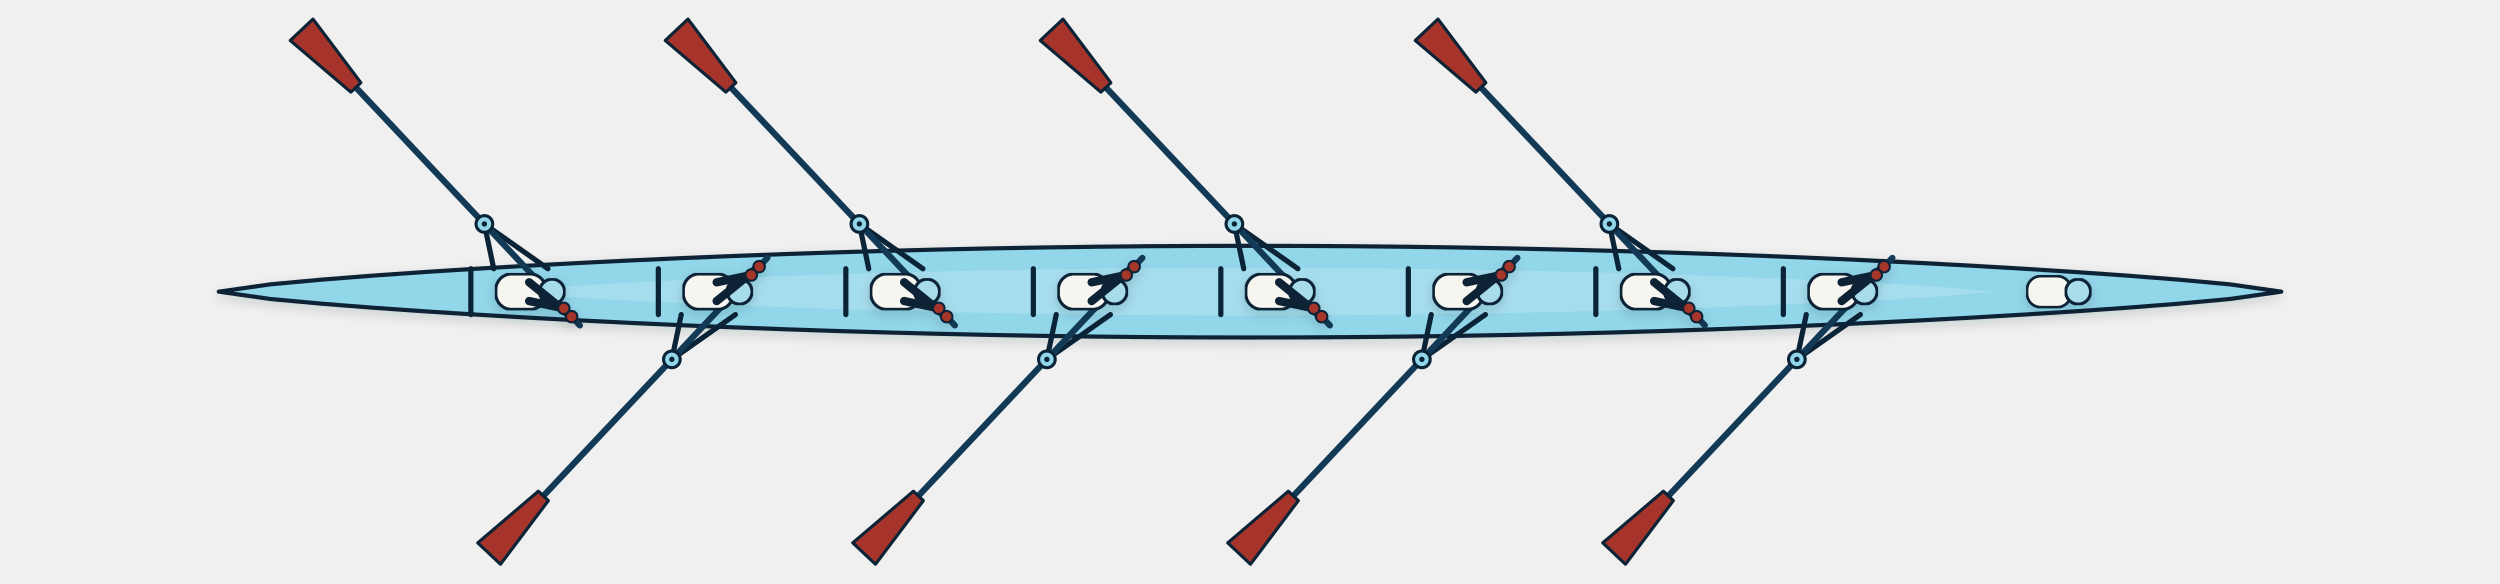
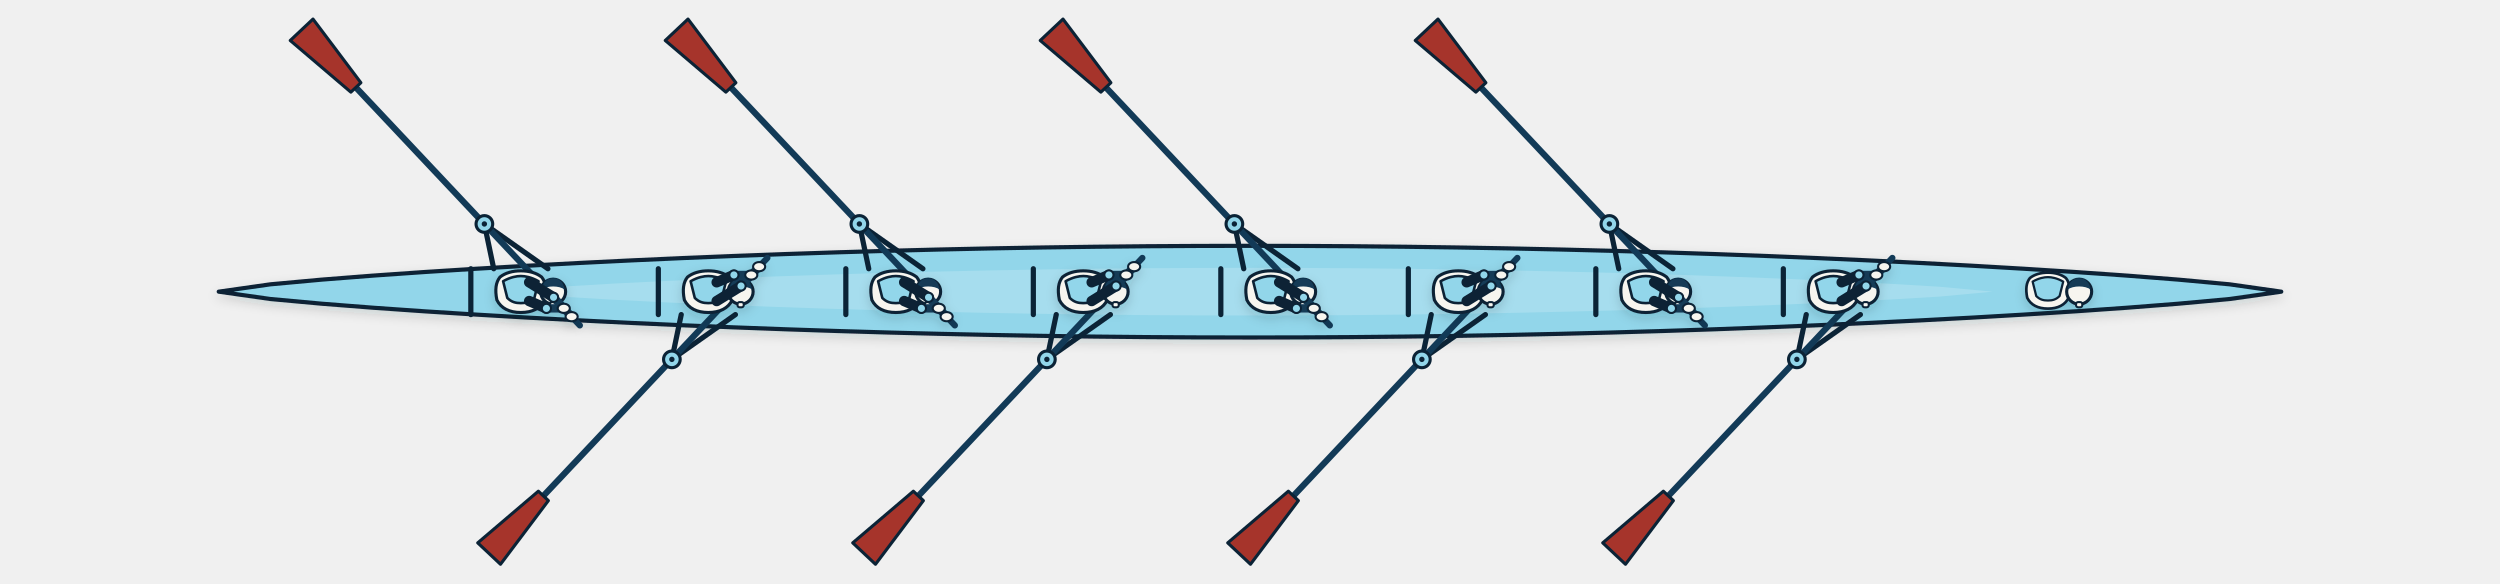
<svg xmlns="http://www.w3.org/2000/svg" viewBox="0 0 2400 560" role="img" aria-labelledby="title desc">
  <defs>
    <style>
    .hull{stroke:#0B2336;stroke-width:4;stroke-linejoin:round}
    .hull-highlight{stroke:none}
    .tech{stroke:#0B2336;stroke-width:5;stroke-linecap:round;stroke-linejoin:round;fill:none}
    .shaft{stroke:#123A57;stroke-width:6;stroke-linecap:round}
    .seat{fill:#123A57;stroke:#0B2336;stroke-width:3}
    .foot{stroke:#0B2336;stroke-width:5;stroke-linecap:round}
-     .rower{fill:#F7F5EF;stroke:#0B2336;stroke-width:3}
-     .head{fill:#A9DCEB;stroke:#0B2336;stroke-width:3}
-     .arm{stroke:#0B2336;stroke-width:8;stroke-linecap:round}
-     .hand{fill:#A6342B;stroke:#0B2336;stroke-width:2}
+     .rower-body{fill:#F7F5EF;stroke:#0B2336;stroke-width:3;stroke-linejoin:round}
+     .rower-shirt{fill:#92D6EA;stroke:#0B2336;stroke-width:2.5;stroke-linejoin:round}
+     .rower-head{fill:#F7F5EF;stroke:#0B2336;stroke-width:3}
+     .rower-hair{fill:#123A57}
+     .rower-neck{fill:#F7F5EF;stroke:#0B2336;stroke-width:2}
+     .arm-upper{stroke:#0B2336;stroke-width:10;stroke-linecap:round;fill:none}
+     .arm-lower{stroke:#123A57;stroke-width:8;stroke-linecap:round;fill:none}
+     .elbow{fill:#92D6EA;stroke:#0B2336;stroke-width:2}
+     .hand{fill:#F7F5EF;stroke:#0B2336;stroke-width:2}
    .oarlock{fill:#92D6EA;stroke:#0B2336;stroke-width:3}
    .blade{fill:#A6342B;stroke:#0B2336;stroke-width:3;stroke-linejoin:round}
  </style>
    <filter id="ae-shadow-filter" x="-20%" y="-30%" width="140%" height="160%">
      <feDropShadow dx="0" dy="4" stdDeviation="5" flood-color="#0B2336" flood-opacity="0.16" />
    </filter>
    <symbol id="ae-seat" viewBox="-18 -12 36 24">
      <rect x="-18" y="-12" width="36" height="24" rx="6" class="seat" />
    </symbol>
    <symbol id="ae-oarlock" viewBox="-10 -10 20 20">
      <circle r="8" class="oarlock" />
      <circle r="2.6" fill="#0B2336" />
    </symbol>
-     <symbol id="ae-head" viewBox="-13 -13 26 26">
-       <circle r="12" class="head" />
-     </symbol>
-     <symbol id="ae-torso" viewBox="-25 -18 50 36">
-       <rect x="-24" y="-17" width="48" height="34" rx="15" class="rower" />
+     <symbol id="ae-head" viewBox="-16 -16 32 32">
+       <circle cx="0" cy="0" r="12" class="rower-head" />
+       <path d="M -11 -2 C -10 -10 -5 -13 0 -13 C 6 -13 10 -9 11 -2 C 6 -6 -6 -6 -11 -2 Z" class="rower-hair" />
+       <rect x="-3" y="10" width="6" height="5" rx="2" class="rower-neck" />
+     </symbol>
+     <symbol id="ae-torso" viewBox="-28 -22 56 44">
+       <path d="M -20 -14 C -15 -18 -8 -20 0 -20 C 8 -20 15 -18 20 -14 C 24 -9 25 -2 23 8 C 19 16 11 20 0 20 C -11 20 -19 16 -23 8 C -25 -2 -24 -9 -20 -14 Z" class="rower-body" />
+       <path d="M -17 -10 C -10 -14 -4 -15 0 -15 C 4 -15 10 -14 17 -10 L 13 6 C 9 10 5 11 0 11 C -5 11 -9 10 -13 6 Z" class="rower-shirt" />
    </symbol>
  </defs>
  <g id="boat-8plus">
    <path d="M 210 280 L 259.5 272.96 L 309 268.43 L 358.5 264.56 L 408 261.11 L 457.5 257.97 L 507 255.08 L 556.5 252.43 L 606 249.99 L 655.5 247.75 L 705 245.72 L 754.5 243.88 L 804 242.23 L 853.5 240.77 L 903 239.51 L 952.5 238.44 L 1002 237.56 L 1051.5 236.88 L 1101 236.39 L 1150.5 236.1 L 1200 236 L 1249.5 236.1 L 1299 236.39 L 1348.5 236.88 L 1398 237.56 L 1447.5 238.44 L 1497 239.51 L 1546.5 240.77 L 1596 242.23 L 1645.5 243.88 L 1695 245.72 L 1744.5 247.75 L 1794 249.99 L 1843.5 252.43 L 1893 255.08 L 1942.5 257.97 L 1992 261.11 L 2041.5 264.56 L 2091 268.43 L 2140.5 272.96 L 2190 280 L 2190 280 L 2140.5 287.04 L 2091 291.57 L 2041.5 295.44 L 1992 298.89 L 1942.5 302.03 L 1893 304.92 L 1843.5 307.57 L 1794 310.01 L 1744.5 312.25 L 1695 314.28 L 1645.5 316.12 L 1596 317.77 L 1546.5 319.23 L 1497 320.49 L 1447.5 321.56 L 1398 322.44 L 1348.5 323.12 L 1299 323.61 L 1249.5 323.9 L 1200 324 L 1150.5 323.9 L 1101 323.61 L 1051.5 323.12 L 1002 322.44 L 952.5 321.56 L 903 320.49 L 853.5 319.23 L 804 317.77 L 754.5 316.12 L 705 314.28 L 655.5 312.25 L 606 310.01 L 556.5 307.57 L 507 304.92 L 457.5 302.03 L 408 298.89 L 358.5 295.44 L 309 291.57 L 259.5 287.04 L 210 280 Z" fill="#92D6EA" class="hull" filter="url(#ae-shadow-filter)" />
    <path d="M 487.2 280 L 538.11 275.27 L 589.03 272.25 L 639.94 269.69 L 690.86 267.46 L 741.77 265.47 L 792.69 263.72 L 843.6 262.17 L 894.51 260.84 L 945.43 259.7 L 996.34 258.78 L 1047.26 258.05 L 1098.17 257.53 L 1149.09 257.22 L 1200 257.12 L 1250.91 257.22 L 1301.83 257.53 L 1352.74 258.05 L 1403.66 258.78 L 1454.57 259.7 L 1505.49 260.84 L 1556.4 262.17 L 1607.31 263.72 L 1658.23 265.47 L 1709.14 267.46 L 1760.06 269.69 L 1810.97 272.25 L 1861.89 275.27 L 1912.8 280 L 1912.8 280 L 1861.89 284.73 L 1810.97 287.75 L 1760.06 290.31 L 1709.14 292.54 L 1658.23 294.53 L 1607.31 296.28 L 1556.4 297.83 L 1505.49 299.16 L 1454.57 300.3 L 1403.66 301.22 L 1352.74 301.95 L 1301.83 302.47 L 1250.91 302.78 L 1200 302.88 L 1149.09 302.78 L 1098.17 302.47 L 1047.26 301.95 L 996.34 301.22 L 945.43 300.3 L 894.51 299.16 L 843.6 297.83 L 792.69 296.28 L 741.77 294.53 L 690.86 292.54 L 639.94 290.31 L 589.03 287.75 L 538.11 284.73 L 487.2 280 Z" fill="#FFFFFF" opacity=".18" class="hull-highlight" />
    <g id="crew-and-riggers">
      <g id="seat-1">
        <use href="#ae-seat" x="482" y="268" width="36" height="24" />
      </g>
      <g id="foot-stretcher-1">
        <line x1="452" y1="258" x2="452" y2="302" class="foot" />
      </g>
      <g id="rigger-port-1" class="tech">
        <line x1="474" y1="258" x2="465" y2="215" />
        <line x1="526" y1="258" x2="465" y2="215" />
      </g>
      <g id="sweep-oar-port-1">
        <line x1="556.65" y1="312.38" x2="341.63" y2="83.92" class="shaft" />
        <polygon points="346.44,79.4 300.47,18.3 278.62,38.86 336.83,88.45" class="blade" />
        <use href="#ae-oarlock" x="455" y="205" width="20" height="20" />
      </g>
      <g id="rower-1" filter="url(#ae-shadow-filter)">
-         <use href="#ae-torso" x="475" y="262" width="50" height="36" />
-         <use href="#ae-head" x="517" y="267" width="26" height="26" />
-         <line x1="508" y1="271" x2="548.77" y2="304.01" class="arm" />
-         <line x1="508" y1="289" x2="541.23" y2="295.99" class="arm" />
-         <circle cx="548.77" cy="304.01" r="5.5" class="hand" />
-         <circle cx="541.23" cy="295.99" r="5.5" class="hand" />
+         <use href="#ae-torso" x="472" y="258" width="56" height="44" />
+         <use href="#ae-head" x="515" y="264" width="32" height="32" />
+         <line x1="508" y1="271" x2="531.4" y2="285.44" class="arm-upper" />
+         <line x1="531.4" y1="285.44" x2="548.77" y2="304.01" class="arm-lower" />
+         <circle cx="531.4" cy="285.44" r="4.4" class="elbow" />
+         <ellipse cx="548.77" cy="304.01" rx="5.8" ry="4.4" class="hand" />
+         <line x1="508" y1="289" x2="524.56" y2="296.06" class="arm-upper" />
+         <line x1="524.56" y1="296.06" x2="541.23" y2="295.99" class="arm-lower" />
+         <circle cx="524.56" cy="296.06" r="4.4" class="elbow" />
+         <ellipse cx="541.23" cy="295.99" rx="5.8" ry="4.4" class="hand" />
      </g>
      <g id="seat-2">
        <use href="#ae-seat" x="662" y="268" width="36" height="24" />
      </g>
      <g id="foot-stretcher-2">
        <line x1="632" y1="258" x2="632" y2="302" class="foot" />
      </g>
      <g id="rigger-starboard-2" class="tech">
        <line x1="654" y1="302" x2="645" y2="345" />
        <line x1="706" y1="302" x2="645" y2="345" />
      </g>
      <g id="sweep-oar-starboard-2">
        <line x1="736.65" y1="247.62" x2="521.63" y2="476.08" class="shaft" />
        <polygon points="516.83,471.55 458.62,521.14 480.47,541.7 526.44,480.6" class="blade" />
        <use href="#ae-oarlock" x="635" y="335" width="20" height="20" />
      </g>
      <g id="rower-2" filter="url(#ae-shadow-filter)">
-         <use href="#ae-torso" x="655" y="262" width="50" height="36" />
-         <use href="#ae-head" x="697" y="267" width="26" height="26" />
-         <line x1="688" y1="289" x2="728.77" y2="255.99" class="arm" />
-         <line x1="688" y1="271" x2="721.23" y2="264.01" class="arm" />
-         <circle cx="728.77" cy="255.99" r="5.5" class="hand" />
-         <circle cx="721.23" cy="264.01" r="5.5" class="hand" />
+         <use href="#ae-torso" x="652" y="258" width="56" height="44" />
+         <use href="#ae-head" x="695" y="264" width="32" height="32" />
+         <line x1="688" y1="289" x2="711.4" y2="274.56" class="arm-upper" />
+         <line x1="711.4" y1="274.56" x2="728.77" y2="255.99" class="arm-lower" />
+         <circle cx="711.4" cy="274.56" r="4.4" class="elbow" />
+         <ellipse cx="728.77" cy="255.99" rx="5.8" ry="4.4" class="hand" />
+         <line x1="688" y1="271" x2="704.56" y2="263.94" class="arm-upper" />
+         <line x1="704.56" y1="263.94" x2="721.23" y2="264.01" class="arm-lower" />
+         <circle cx="704.56" cy="263.94" r="4.4" class="elbow" />
+         <ellipse cx="721.23" cy="264.01" rx="5.8" ry="4.4" class="hand" />
      </g>
      <g id="seat-3">
        <use href="#ae-seat" x="842" y="268" width="36" height="24" />
      </g>
      <g id="foot-stretcher-3">
        <line x1="812" y1="258" x2="812" y2="302" class="foot" />
      </g>
      <g id="rigger-port-3" class="tech">
        <line x1="834" y1="258" x2="825" y2="215" />
        <line x1="886" y1="258" x2="825" y2="215" />
      </g>
      <g id="sweep-oar-port-3">
        <line x1="916.65" y1="312.38" x2="701.63" y2="83.92" class="shaft" />
        <polygon points="706.44,79.4 660.47,18.3 638.62,38.86 696.83,88.45" class="blade" />
        <use href="#ae-oarlock" x="815" y="205" width="20" height="20" />
      </g>
      <g id="rower-3" filter="url(#ae-shadow-filter)">
-         <use href="#ae-torso" x="835" y="262" width="50" height="36" />
-         <use href="#ae-head" x="877" y="267" width="26" height="26" />
-         <line x1="868" y1="271" x2="908.77" y2="304.01" class="arm" />
-         <line x1="868" y1="289" x2="901.23" y2="295.99" class="arm" />
-         <circle cx="908.77" cy="304.01" r="5.5" class="hand" />
-         <circle cx="901.23" cy="295.99" r="5.5" class="hand" />
+         <use href="#ae-torso" x="832" y="258" width="56" height="44" />
+         <use href="#ae-head" x="875" y="264" width="32" height="32" />
+         <line x1="868" y1="271" x2="891.4" y2="285.44" class="arm-upper" />
+         <line x1="891.4" y1="285.44" x2="908.77" y2="304.01" class="arm-lower" />
+         <circle cx="891.4" cy="285.44" r="4.4" class="elbow" />
+         <ellipse cx="908.77" cy="304.01" rx="5.8" ry="4.4" class="hand" />
+         <line x1="868" y1="289" x2="884.56" y2="296.06" class="arm-upper" />
+         <line x1="884.56" y1="296.06" x2="901.23" y2="295.99" class="arm-lower" />
+         <circle cx="884.56" cy="296.06" r="4.4" class="elbow" />
+         <ellipse cx="901.23" cy="295.99" rx="5.8" ry="4.4" class="hand" />
      </g>
      <g id="seat-4">
        <use href="#ae-seat" x="1022" y="268" width="36" height="24" />
      </g>
      <g id="foot-stretcher-4">
        <line x1="992" y1="258" x2="992" y2="302" class="foot" />
      </g>
      <g id="rigger-starboard-4" class="tech">
        <line x1="1014" y1="302" x2="1005" y2="345" />
        <line x1="1066" y1="302" x2="1005" y2="345" />
      </g>
      <g id="sweep-oar-starboard-4">
        <line x1="1096.65" y1="247.62" x2="881.63" y2="476.08" class="shaft" />
        <polygon points="876.83,471.55 818.62,521.14 840.47,541.7 886.44,480.6" class="blade" />
        <use href="#ae-oarlock" x="995" y="335" width="20" height="20" />
      </g>
      <g id="rower-4" filter="url(#ae-shadow-filter)">
-         <use href="#ae-torso" x="1015" y="262" width="50" height="36" />
-         <use href="#ae-head" x="1057" y="267" width="26" height="26" />
-         <line x1="1048" y1="289" x2="1088.77" y2="255.99" class="arm" />
-         <line x1="1048" y1="271" x2="1081.23" y2="264.01" class="arm" />
-         <circle cx="1088.77" cy="255.99" r="5.5" class="hand" />
-         <circle cx="1081.23" cy="264.01" r="5.5" class="hand" />
+         <use href="#ae-torso" x="1012" y="258" width="56" height="44" />
+         <use href="#ae-head" x="1055" y="264" width="32" height="32" />
+         <line x1="1048" y1="289" x2="1071.4" y2="274.56" class="arm-upper" />
+         <line x1="1071.4" y1="274.56" x2="1088.77" y2="255.99" class="arm-lower" />
+         <circle cx="1071.4" cy="274.56" r="4.4" class="elbow" />
+         <ellipse cx="1088.77" cy="255.99" rx="5.8" ry="4.4" class="hand" />
+         <line x1="1048" y1="271" x2="1064.56" y2="263.94" class="arm-upper" />
+         <line x1="1064.56" y1="263.94" x2="1081.23" y2="264.01" class="arm-lower" />
+         <circle cx="1064.56" cy="263.94" r="4.4" class="elbow" />
+         <ellipse cx="1081.23" cy="264.01" rx="5.8" ry="4.4" class="hand" />
      </g>
      <g id="seat-5">
        <use href="#ae-seat" x="1202" y="268" width="36" height="24" />
      </g>
      <g id="foot-stretcher-5">
        <line x1="1172" y1="258" x2="1172" y2="302" class="foot" />
      </g>
      <g id="rigger-port-5" class="tech">
        <line x1="1194" y1="258" x2="1185" y2="215" />
        <line x1="1246" y1="258" x2="1185" y2="215" />
      </g>
      <g id="sweep-oar-port-5">
        <line x1="1276.65" y1="312.38" x2="1061.63" y2="83.92" class="shaft" />
        <polygon points="1066.44,79.4 1020.47,18.3 998.62,38.86 1056.83,88.45" class="blade" />
        <use href="#ae-oarlock" x="1175" y="205" width="20" height="20" />
      </g>
      <g id="rower-5" filter="url(#ae-shadow-filter)">
-         <use href="#ae-torso" x="1195" y="262" width="50" height="36" />
-         <use href="#ae-head" x="1237" y="267" width="26" height="26" />
-         <line x1="1228" y1="271" x2="1268.77" y2="304.01" class="arm" />
-         <line x1="1228" y1="289" x2="1261.23" y2="295.99" class="arm" />
-         <circle cx="1268.77" cy="304.01" r="5.5" class="hand" />
-         <circle cx="1261.23" cy="295.99" r="5.5" class="hand" />
+         <use href="#ae-torso" x="1192" y="258" width="56" height="44" />
+         <use href="#ae-head" x="1235" y="264" width="32" height="32" />
+         <line x1="1228" y1="271" x2="1251.4" y2="285.44" class="arm-upper" />
+         <line x1="1251.4" y1="285.44" x2="1268.77" y2="304.01" class="arm-lower" />
+         <circle cx="1251.4" cy="285.44" r="4.4" class="elbow" />
+         <ellipse cx="1268.77" cy="304.01" rx="5.8" ry="4.4" class="hand" />
+         <line x1="1228" y1="289" x2="1244.56" y2="296.06" class="arm-upper" />
+         <line x1="1244.56" y1="296.06" x2="1261.23" y2="295.99" class="arm-lower" />
+         <circle cx="1244.56" cy="296.06" r="4.4" class="elbow" />
+         <ellipse cx="1261.23" cy="295.99" rx="5.8" ry="4.4" class="hand" />
      </g>
      <g id="seat-6">
        <use href="#ae-seat" x="1382" y="268" width="36" height="24" />
      </g>
      <g id="foot-stretcher-6">
        <line x1="1352" y1="258" x2="1352" y2="302" class="foot" />
      </g>
      <g id="rigger-starboard-6" class="tech">
        <line x1="1374" y1="302" x2="1365" y2="345" />
        <line x1="1426" y1="302" x2="1365" y2="345" />
      </g>
      <g id="sweep-oar-starboard-6">
        <line x1="1456.65" y1="247.62" x2="1241.63" y2="476.08" class="shaft" />
        <polygon points="1236.83,471.55 1178.62,521.14 1200.47,541.7 1246.44,480.6" class="blade" />
        <use href="#ae-oarlock" x="1355" y="335" width="20" height="20" />
      </g>
      <g id="rower-6" filter="url(#ae-shadow-filter)">
-         <use href="#ae-torso" x="1375" y="262" width="50" height="36" />
-         <use href="#ae-head" x="1417" y="267" width="26" height="26" />
-         <line x1="1408" y1="289" x2="1448.77" y2="255.99" class="arm" />
-         <line x1="1408" y1="271" x2="1441.23" y2="264.01" class="arm" />
-         <circle cx="1448.77" cy="255.99" r="5.5" class="hand" />
-         <circle cx="1441.23" cy="264.01" r="5.5" class="hand" />
+         <use href="#ae-torso" x="1372" y="258" width="56" height="44" />
+         <use href="#ae-head" x="1415" y="264" width="32" height="32" />
+         <line x1="1408" y1="289" x2="1431.4" y2="274.56" class="arm-upper" />
+         <line x1="1431.4" y1="274.56" x2="1448.77" y2="255.99" class="arm-lower" />
+         <circle cx="1431.4" cy="274.56" r="4.4" class="elbow" />
+         <ellipse cx="1448.77" cy="255.99" rx="5.8" ry="4.4" class="hand" />
+         <line x1="1408" y1="271" x2="1424.56" y2="263.94" class="arm-upper" />
+         <line x1="1424.56" y1="263.94" x2="1441.23" y2="264.01" class="arm-lower" />
+         <circle cx="1424.56" cy="263.94" r="4.4" class="elbow" />
+         <ellipse cx="1441.23" cy="264.01" rx="5.8" ry="4.4" class="hand" />
      </g>
      <g id="seat-7">
        <use href="#ae-seat" x="1562" y="268" width="36" height="24" />
      </g>
      <g id="foot-stretcher-7">
        <line x1="1532" y1="258" x2="1532" y2="302" class="foot" />
      </g>
      <g id="rigger-port-7" class="tech">
        <line x1="1554" y1="258" x2="1545" y2="215" />
        <line x1="1606" y1="258" x2="1545" y2="215" />
      </g>
      <g id="sweep-oar-port-7">
        <line x1="1636.65" y1="312.38" x2="1421.63" y2="83.92" class="shaft" />
        <polygon points="1426.44,79.4 1380.47,18.3 1358.62,38.86 1416.83,88.45" class="blade" />
        <use href="#ae-oarlock" x="1535" y="205" width="20" height="20" />
      </g>
      <g id="rower-7" filter="url(#ae-shadow-filter)">
-         <use href="#ae-torso" x="1555" y="262" width="50" height="36" />
-         <use href="#ae-head" x="1597" y="267" width="26" height="26" />
-         <line x1="1588" y1="271" x2="1628.77" y2="304.01" class="arm" />
-         <line x1="1588" y1="289" x2="1621.23" y2="295.99" class="arm" />
-         <circle cx="1628.77" cy="304.01" r="5.5" class="hand" />
-         <circle cx="1621.23" cy="295.99" r="5.5" class="hand" />
+         <use href="#ae-torso" x="1552" y="258" width="56" height="44" />
+         <use href="#ae-head" x="1595" y="264" width="32" height="32" />
+         <line x1="1588" y1="271" x2="1611.4" y2="285.44" class="arm-upper" />
+         <line x1="1611.4" y1="285.44" x2="1628.77" y2="304.01" class="arm-lower" />
+         <circle cx="1611.4" cy="285.44" r="4.4" class="elbow" />
+         <ellipse cx="1628.77" cy="304.01" rx="5.8" ry="4.4" class="hand" />
+         <line x1="1588" y1="289" x2="1604.56" y2="296.06" class="arm-upper" />
+         <line x1="1604.56" y1="296.06" x2="1621.23" y2="295.99" class="arm-lower" />
+         <circle cx="1604.56" cy="296.06" r="4.4" class="elbow" />
+         <ellipse cx="1621.23" cy="295.99" rx="5.8" ry="4.4" class="hand" />
      </g>
      <g id="seat-8">
        <use href="#ae-seat" x="1742" y="268" width="36" height="24" />
      </g>
      <g id="foot-stretcher-8">
        <line x1="1712" y1="258" x2="1712" y2="302" class="foot" />
      </g>
      <g id="rigger-starboard-8" class="tech">
        <line x1="1734" y1="302" x2="1725" y2="345" />
        <line x1="1786" y1="302" x2="1725" y2="345" />
      </g>
      <g id="sweep-oar-starboard-8">
        <line x1="1816.65" y1="247.62" x2="1601.63" y2="476.08" class="shaft" />
        <polygon points="1596.83,471.55 1538.62,521.14 1560.47,541.7 1606.44,480.6" class="blade" />
        <use href="#ae-oarlock" x="1715" y="335" width="20" height="20" />
      </g>
      <g id="rower-8" filter="url(#ae-shadow-filter)">
-         <use href="#ae-torso" x="1735" y="262" width="50" height="36" />
-         <use href="#ae-head" x="1777" y="267" width="26" height="26" />
-         <line x1="1768" y1="289" x2="1808.77" y2="255.99" class="arm" />
-         <line x1="1768" y1="271" x2="1801.23" y2="264.01" class="arm" />
-         <circle cx="1808.77" cy="255.99" r="5.5" class="hand" />
-         <circle cx="1801.23" cy="264.01" r="5.5" class="hand" />
+         <use href="#ae-torso" x="1732" y="258" width="56" height="44" />
+         <use href="#ae-head" x="1775" y="264" width="32" height="32" />
+         <line x1="1768" y1="289" x2="1791.4" y2="274.56" class="arm-upper" />
+         <line x1="1791.4" y1="274.56" x2="1808.77" y2="255.99" class="arm-lower" />
+         <circle cx="1791.4" cy="274.56" r="4.4" class="elbow" />
+         <ellipse cx="1808.77" cy="255.99" rx="5.8" ry="4.4" class="hand" />
+         <line x1="1768" y1="271" x2="1784.56" y2="263.94" class="arm-upper" />
+         <line x1="1784.56" y1="263.94" x2="1801.23" y2="264.01" class="arm-lower" />
+         <circle cx="1784.56" cy="263.94" r="4.4" class="elbow" />
+         <ellipse cx="1801.23" cy="264.01" rx="5.8" ry="4.4" class="hand" />
      </g>
      <g id="cox" filter="url(#ae-shadow-filter)">
-         <use href="#ae-torso" x="1945" y="264" width="44" height="32" />
-         <use href="#ae-head" x="1982" y="267" width="26" height="26" />
+         <use href="#ae-torso" x="1941" y="260" width="50" height="38" />
+         <use href="#ae-head" x="1980" y="264" width="32" height="32" />
      </g>
    </g>
  </g>
</svg>
